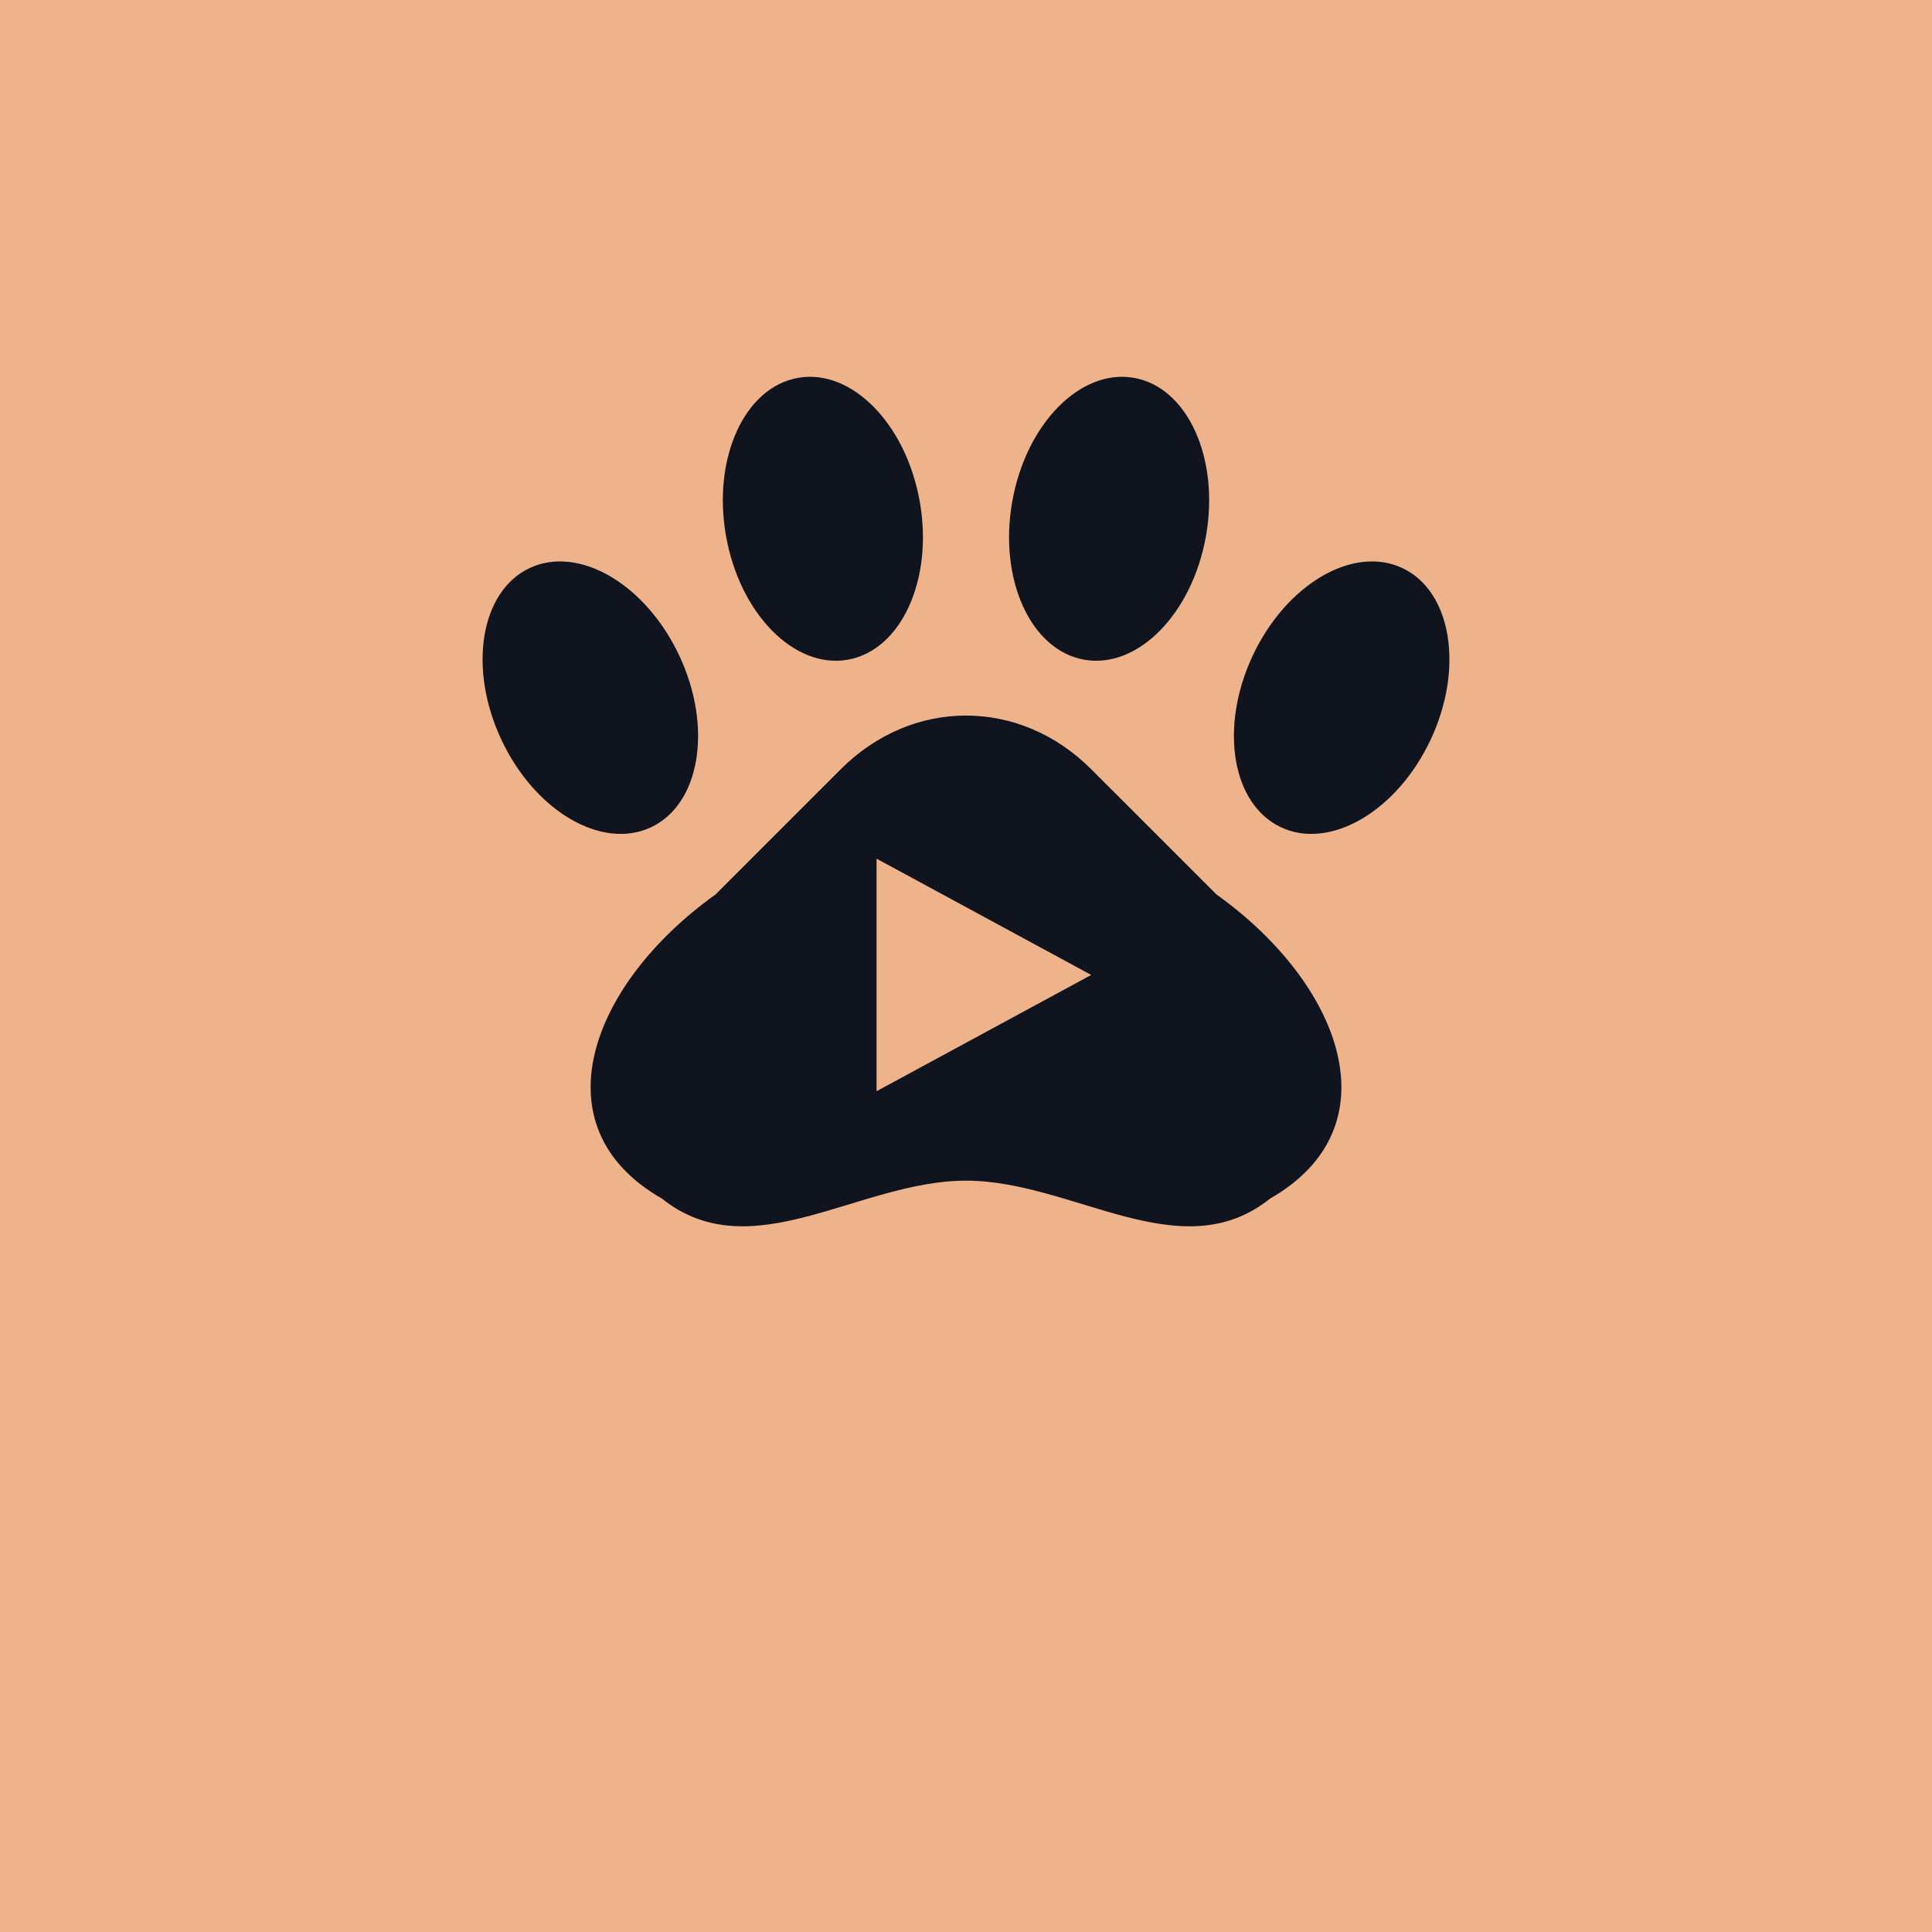
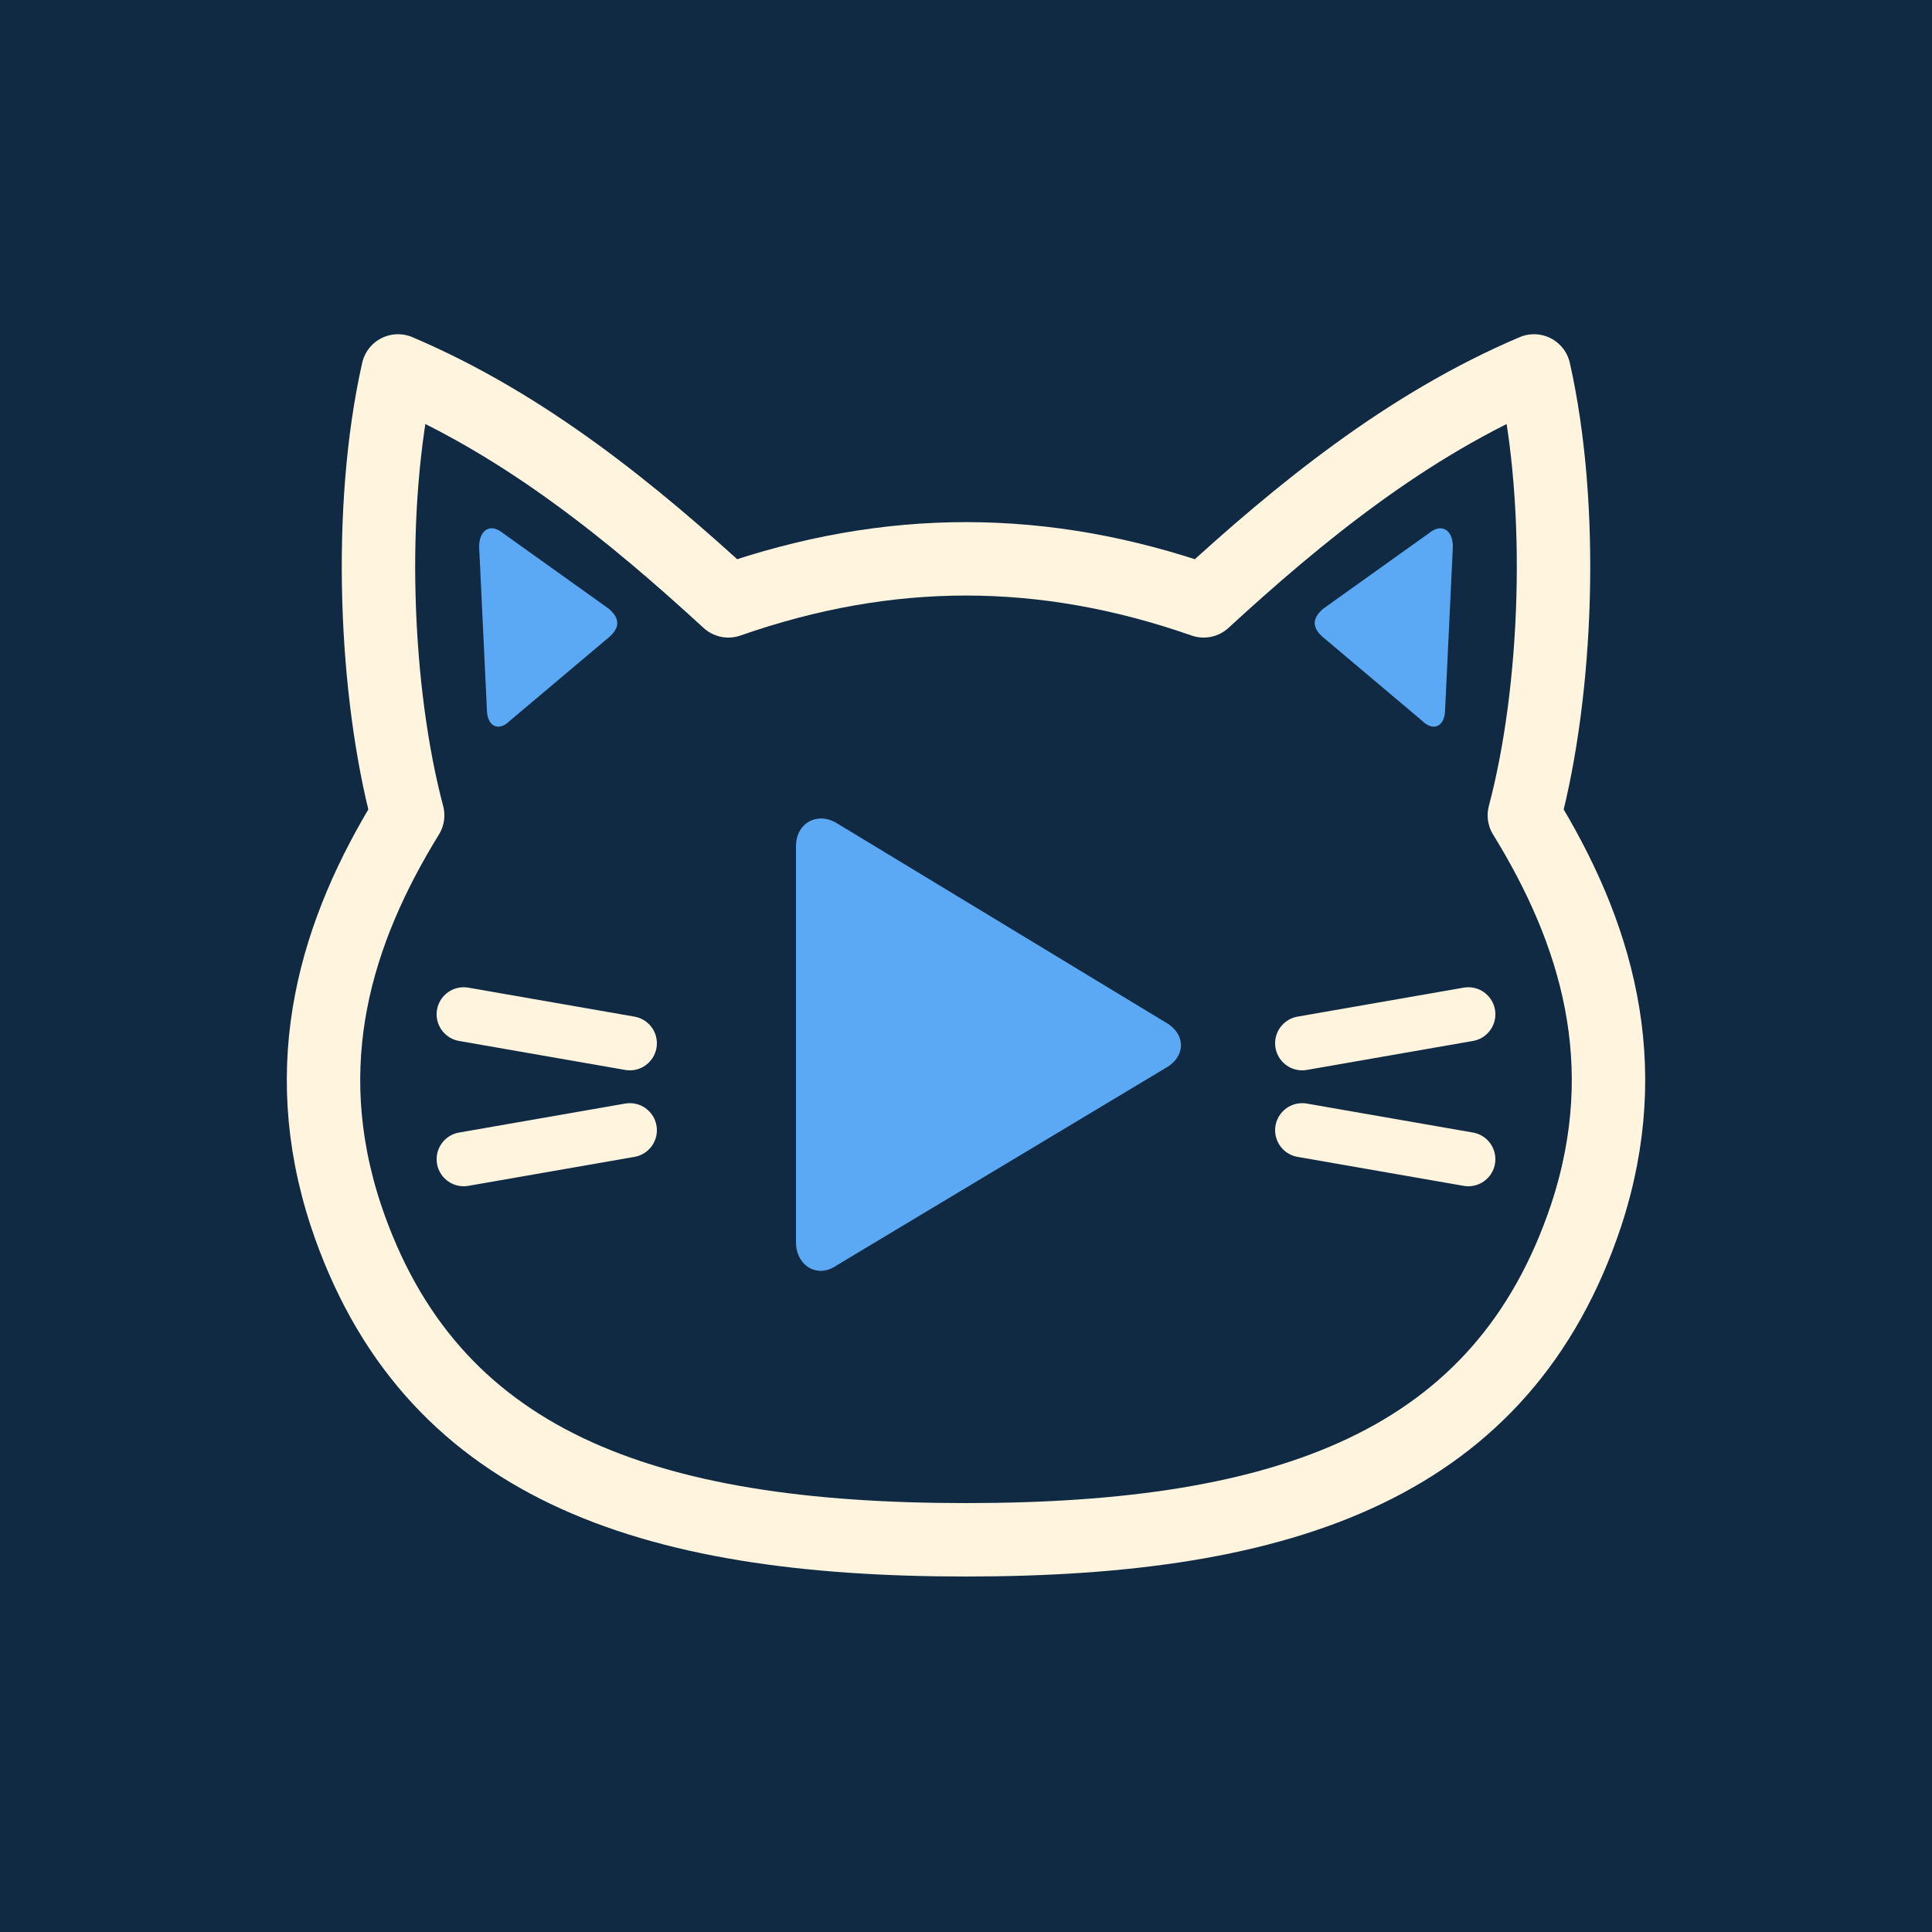
- <svg xmlns="http://www.w3.org/2000/svg" width="1024" height="1024" viewBox="0 0 108 108">
-   <rect width="108" height="108" fill="#EFB38C" />
-   <g fill="#10141F">
-     <path d="M37 67 C30 63 33 55 40 50 L47 43 C51 39 57 39 61 43 L68 50 C75 55 78 63 71 67 C66 71 60 66 54 66 C48 66 42 71 37 67Z" />
-     <ellipse cx="33" cy="39" rx="5.5" ry="8" transform="rotate(-25 33 39)" />
-     <ellipse cx="46" cy="29" rx="5.5" ry="8" transform="rotate(-10 46 29)" />
-     <ellipse cx="62" cy="29" rx="5.5" ry="8" transform="rotate(10 62 29)" />
-     <ellipse cx="75" cy="39" rx="5.5" ry="8" transform="rotate(25 75 39)" />
+ <svg xmlns="http://www.w3.org/2000/svg" width="1024" height="1024" viewBox="0 0 1000 1000" role="img" aria-labelledby="title">
+   <rect width="1000" height="1000" fill="#102A43" />
+   <g id="mark">
+     <path d="M211 422 C194 358 190 263 206 192 C272 220 328 266 377 311 C460 282 540 282 623 311 C672 266 728 220 794 192 C810 263 806 358 789 422 C826 482 847 550 821 629 C778 758 666 797 500 797 C334 797 222 758 179 629 C153 550 174 482 211 422 Z" fill="none" stroke="#FFF5DF" stroke-width="38" stroke-linejoin="round" />
+     <path d="M259 275 C253 271 248 275 248 283 L252 367 C252 376 258 379 264 373 L315 330 C321 325 321 320 315 315 Z" fill="#5BA8F5" />
+     <path d="M741 275 C747 271 752 275 752 283 L748 367 C748 376 742 379 736 373 L685 330 C679 325 679 320 685 315 Z" fill="#5BA8F5" />
+     <path d="M433 426 C423 420 412 426 412 438 L412 643 C412 655 423 662 433 655 L603 553 C614 547 614 535 603 529 Z" fill="#5BA8F5" />
+     <path d="M240 525 L326 540 M240 600 L326 585 M760 525 L674 540 M760 600 L674 585" fill="none" stroke="#FFF5DF" stroke-width="28" stroke-linecap="round" />
  </g>
-   <path d="M49 48 L49 61 L61 54.5Z" fill="#EFB38C" />
</svg>
